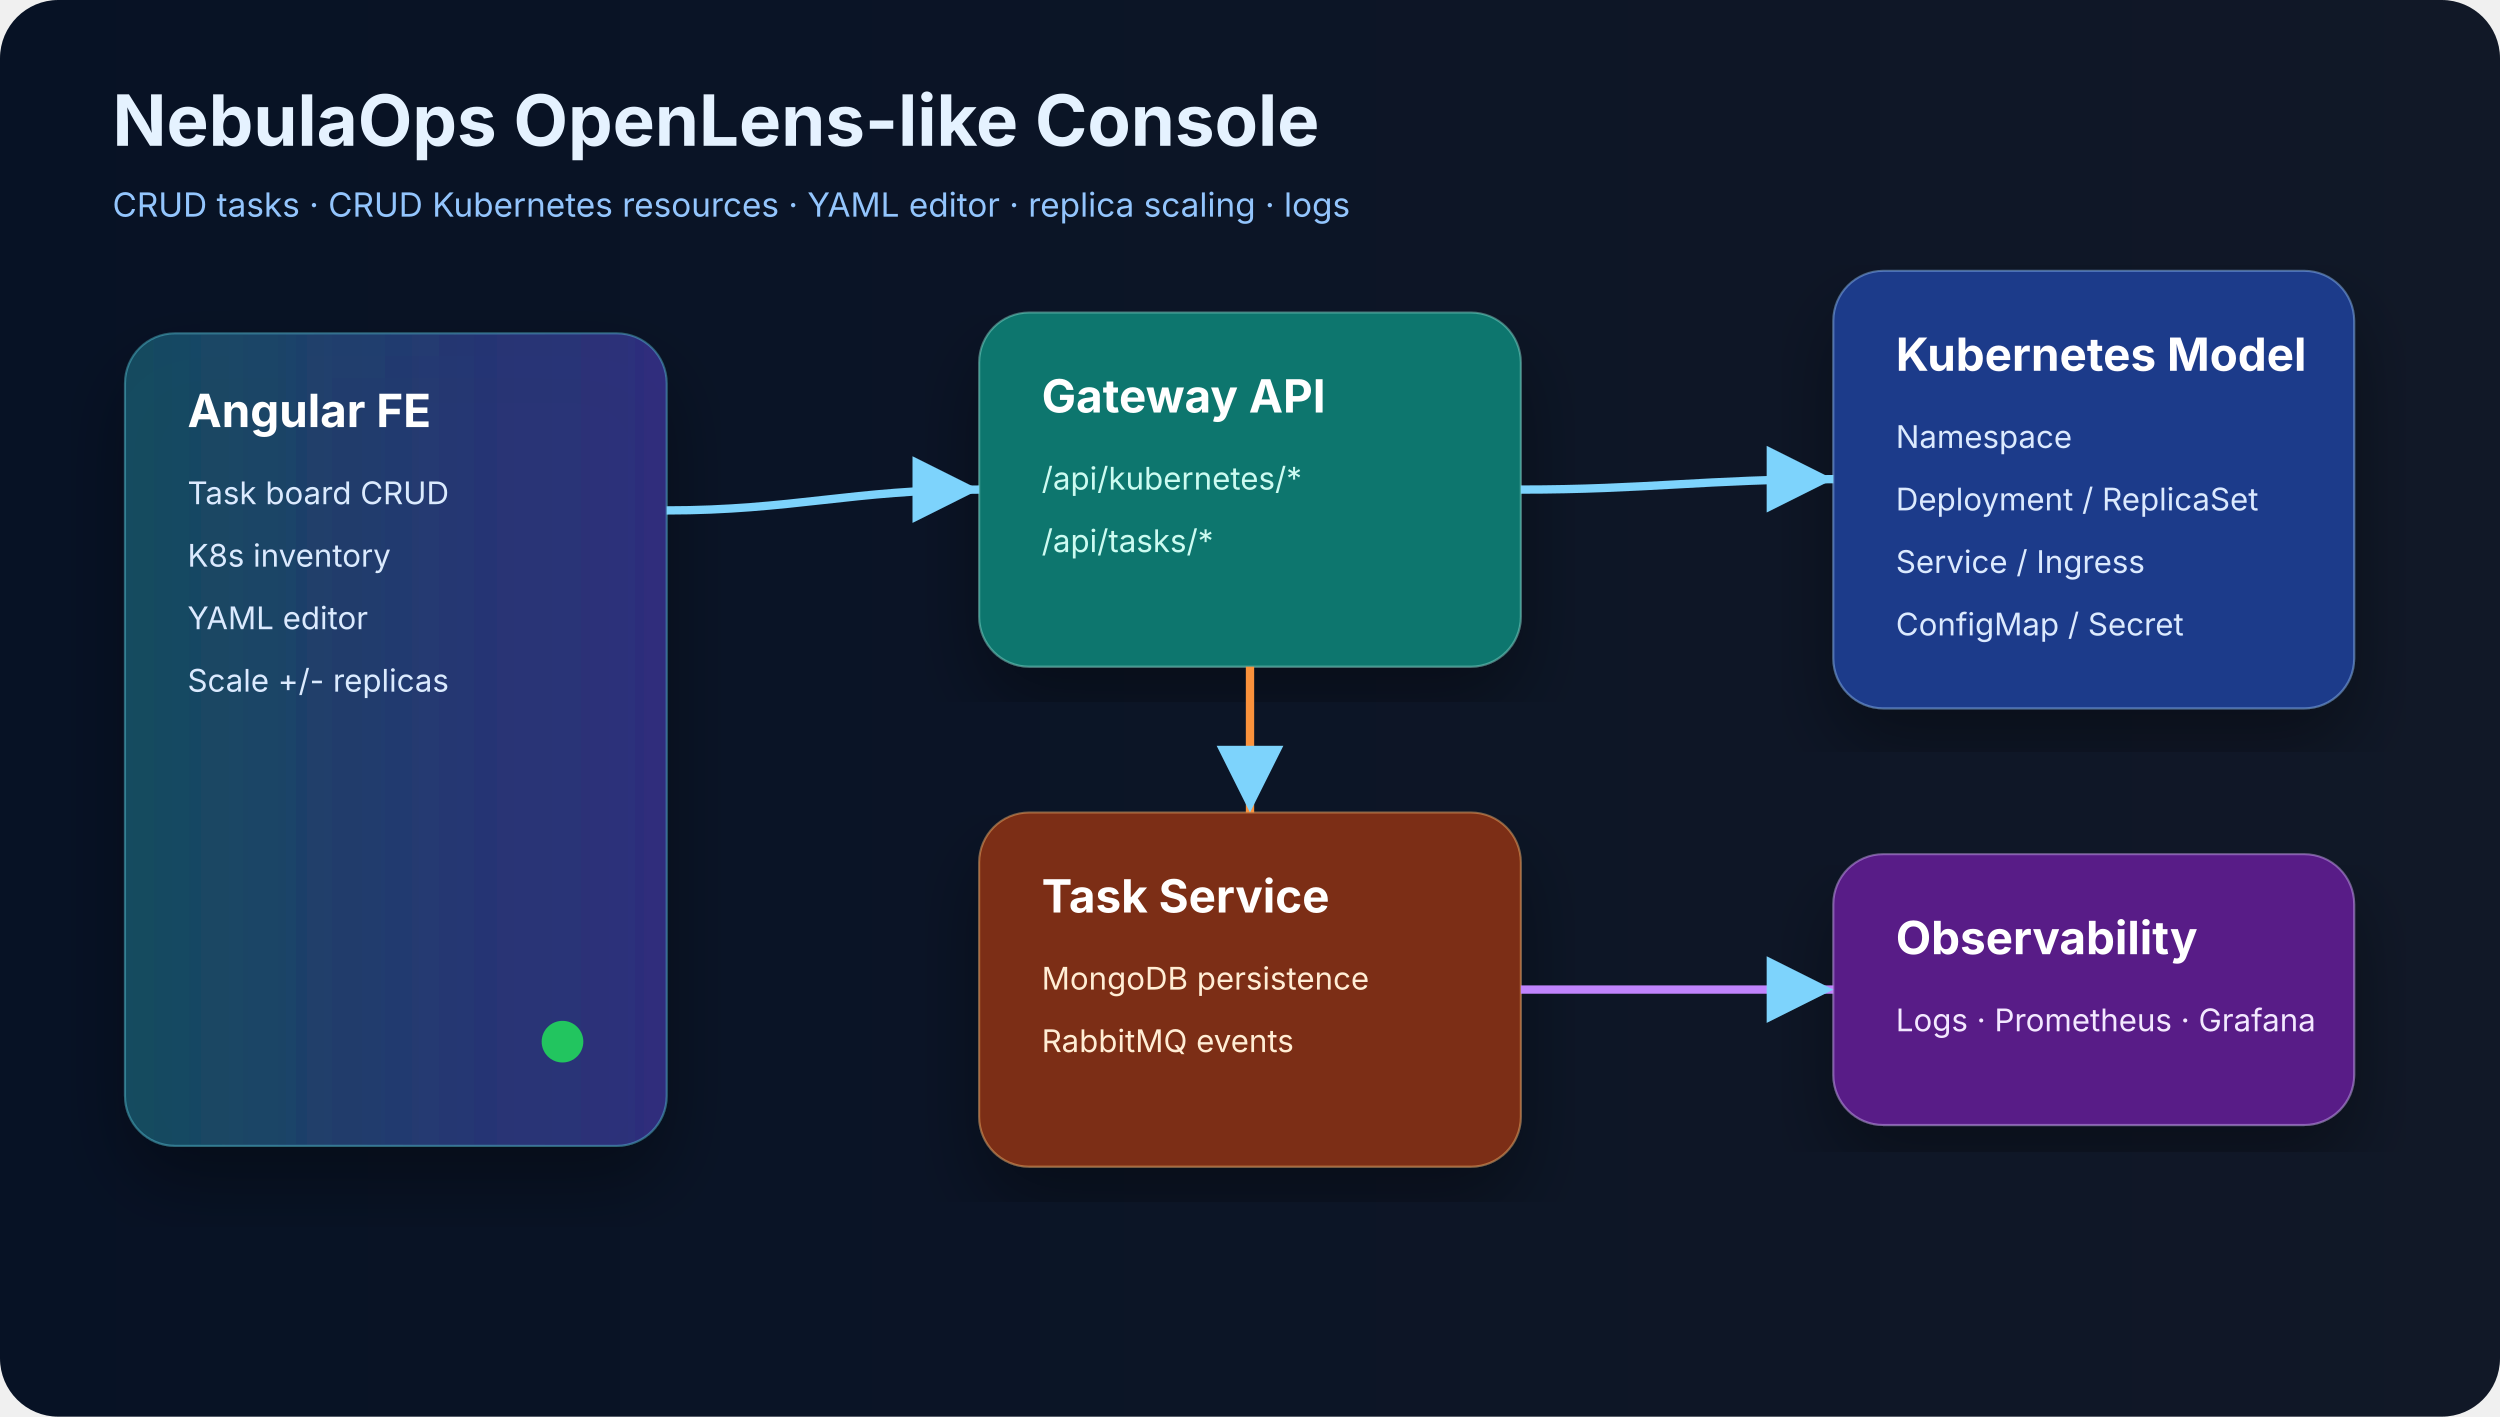
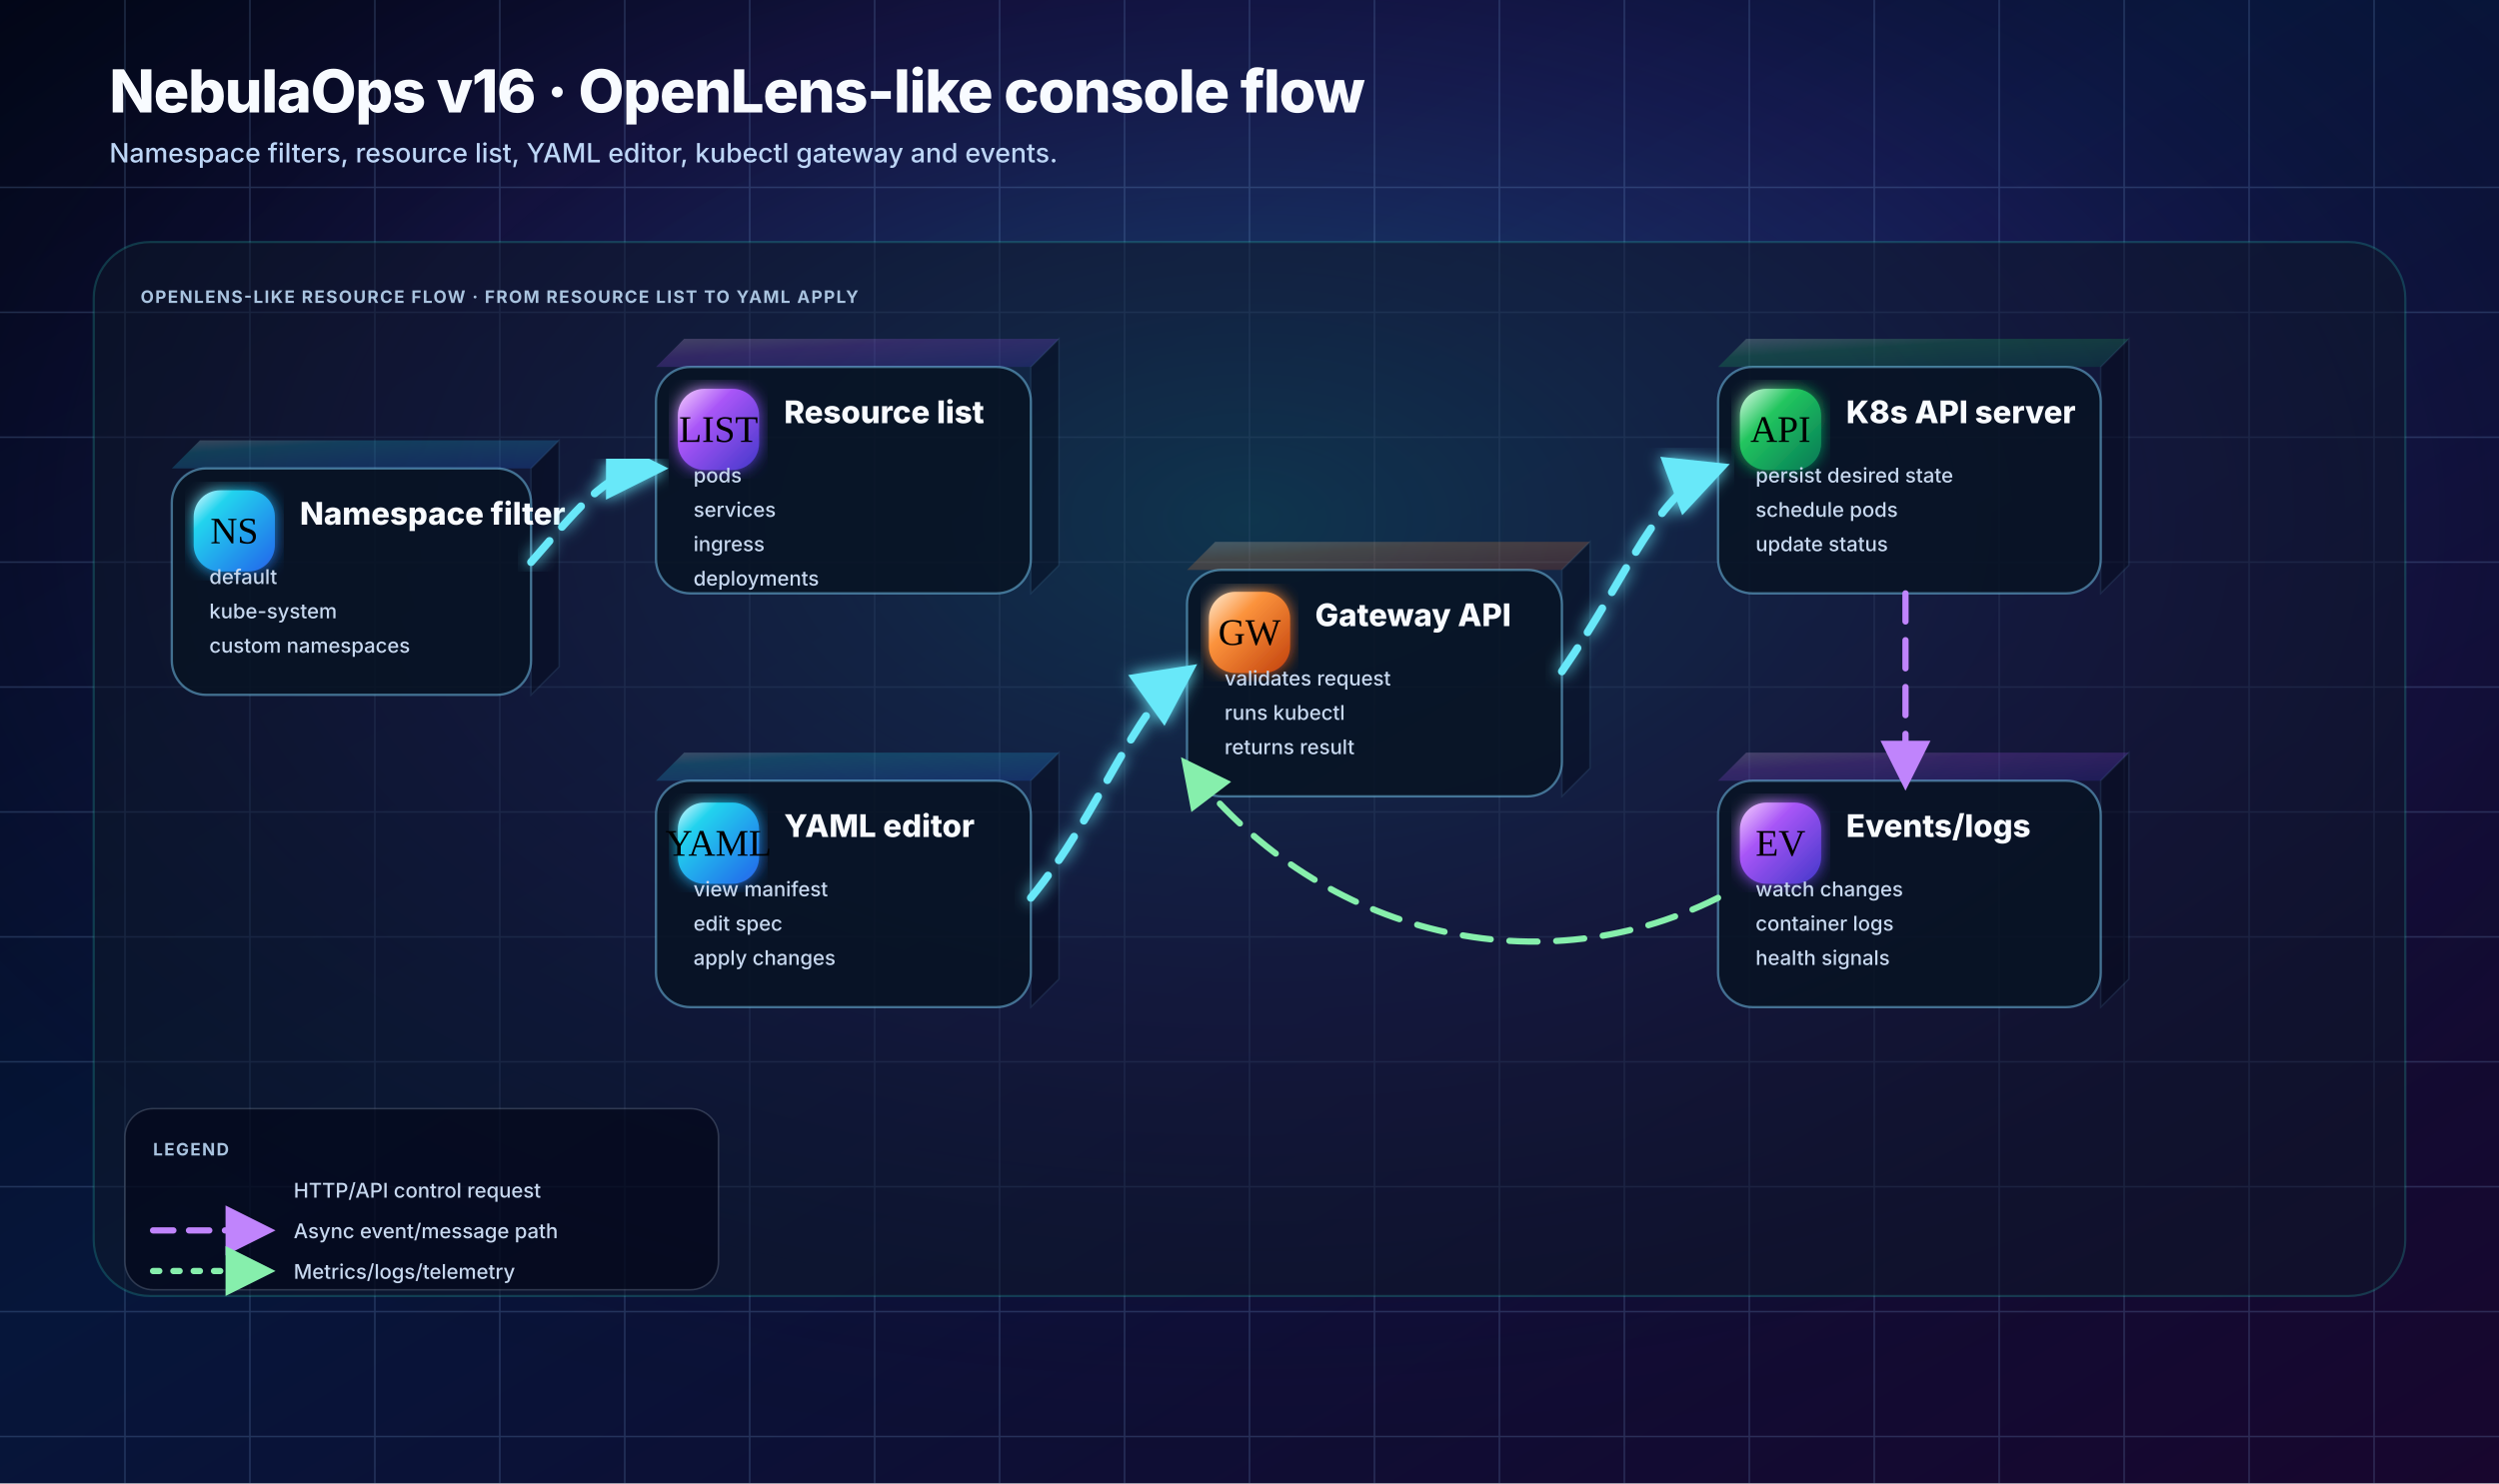
- <svg xmlns="http://www.w3.org/2000/svg" width="1200" height="680" viewBox="0 0 1200 680">
+ <svg xmlns="http://www.w3.org/2000/svg" width="1600" height="950" viewBox="0 0 1600 950" role="img" aria-labelledby="title desc">
  <defs>
-     <linearGradient id="bg" x1="0" x2="1">
-       <stop stop-color="#071225" />
-       <stop offset="1" stop-color="#111827" />
+     <linearGradient id="bg" x1="0" y1="0" x2="1" y2="1">
+       <stop offset="0" stop-color="#020617" />
+       <stop offset=".45" stop-color="#06163a" />
+       <stop offset="1" stop-color="#18062e" />
    </linearGradient>
-     <linearGradient id="card" x1="0" x2="1">
-       <stop stop-color="#164e63" stop-opacity=".95" />
-       <stop offset="1" stop-color="#312e81" stop-opacity=".95" />
+     <radialGradient id="halo" cx="50%" cy="35%" r="65%">
+       <stop offset="0" stop-color="#22d3ee" stop-opacity=".34" />
+       <stop offset=".55" stop-color="#7c3aed" stop-opacity=".12" />
+       <stop offset="1" stop-color="#000" stop-opacity="0" />
+     </radialGradient>
+     <linearGradient id="cyan" x1="0" y1="0" x2="1" y2="1">
+       <stop offset="0" stop-color="#e0faff" />
+       <stop offset=".25" stop-color="#22d3ee" />
+       <stop offset="1" stop-color="#2563eb" />
    </linearGradient>
-     <filter id="shadow">
-       <feDropShadow dx="0" dy="18" stdDeviation="18" flood-color="#000" flood-opacity=".35" />
+     <linearGradient id="violet" x1="0" y1="0" x2="1" y2="1">
+       <stop offset="0" stop-color="#f5d0fe" />
+       <stop offset=".35" stop-color="#a855f7" />
+       <stop offset="1" stop-color="#4338ca" />
+     </linearGradient>
+     <linearGradient id="green" x1="0" y1="0" x2="1" y2="1">
+       <stop offset="0" stop-color="#dcfce7" />
+       <stop offset=".35" stop-color="#22c55e" />
+       <stop offset="1" stop-color="#047857" />
+     </linearGradient>
+     <linearGradient id="orange" x1="0" y1="0" x2="1" y2="1">
+       <stop offset="0" stop-color="#ffedd5" />
+       <stop offset=".35" stop-color="#fb923c" />
+       <stop offset="1" stop-color="#c2410c" />
+     </linearGradient>
+     <linearGradient id="red" x1="0" y1="0" x2="1" y2="1">
+       <stop offset="0" stop-color="#fee2e2" />
+       <stop offset=".35" stop-color="#f43f5e" />
+       <stop offset="1" stop-color="#991b1b" />
+     </linearGradient>
+     <filter id="glow">
+       <feGaussianBlur stdDeviation="5" result="b" />
+       <feMerge>
+         <feMergeNode in="b" />
+         <feMergeNode in="SourceGraphic" />
+       </feMerge>
    </filter>
-     <marker id="arrow" markerWidth="12" markerHeight="12" refX="10" refY="6" orient="auto">
-       <path d="M2,2 L10,6 L2,10" fill="#7dd3fc" />
+     <filter id="soft">
+       <feDropShadow dx="0" dy="22" stdDeviation="16" flood-color="#000" flood-opacity=".48" />
+       <feDropShadow dx="0" dy="0" stdDeviation="4" flood-color="#67e8f9" flood-opacity=".25" />
+     </filter>
+     <marker id="arrowC" viewBox="0 0 10 10" refX="8" refY="5" markerWidth="8" markerHeight="8" orient="auto-start-reverse">
+       <path d="M0,0 L10,5 L0,10 Z" fill="#67e8f9" />
    </marker>
+     <marker id="arrowV" viewBox="0 0 10 10" refX="8" refY="5" markerWidth="8" markerHeight="8" orient="auto-start-reverse">
+       <path d="M0,0 L10,5 L0,10 Z" fill="#c084fc" />
+     </marker>
+     <marker id="arrowG" viewBox="0 0 10 10" refX="8" refY="5" markerWidth="8" markerHeight="8" orient="auto-start-reverse">
+       <path d="M0,0 L10,5 L0,10 Z" fill="#86efac" />
+     </marker>
+     <style>
+             .title{font:800 38px Inter,Arial,sans-serif;fill:#f8fbff;letter-spacing:-.02em} .sub{font:500 17px
+             Inter,Arial,sans-serif;fill:#bdd6f6}
+             .label{font:800 20px Inter,Arial,sans-serif;fill:#f8fbff} .small{font:500 13px
+             Inter,Arial,sans-serif;fill:#c7d8ef} .tiny{font:700 11px
+             Inter,Arial,sans-serif;fill:#a9c3df;text-transform:uppercase;letter-spacing:.08em}
+             .lane{fill:#0f172a;fill-opacity:.52;stroke:#2dd4bf;stroke-opacity:.22;stroke-width:1.4} .node{}
+             .flow{fill:none;stroke:#67e8f9;stroke-width:5;stroke-linecap:round;stroke-linejoin:round;marker-end:url(#arrowC);filter:url(#glow)}
+             .event{fill:none;stroke:#c084fc;stroke-width:4;stroke-dasharray:13
+             10;stroke-linecap:round;marker-end:url(#arrowV)}
+             .metric{fill:none;stroke:#86efac;stroke-width:4;stroke-dasharray:4
+             9;stroke-linecap:round;marker-end:url(#arrowG)}
+             .pulse{animation:pulse 2.8s ease-in-out infinite;transform-origin:center} .dash{stroke-dasharray:18
+             12;animation:dash 4s linear infinite} .float{animation:float 6s ease-in-out infinite}
+             @keyframes dash{to{stroke-dashoffset:-120}} @keyframes pulse{50%{opacity:.52;transform:scale(1.035)}}
+             @keyframes float{50%{transform:translateY(-10px)}}
+         </style>
  </defs>
-   <rect width="1200" height="680" rx="28" fill="url(#bg)" />
-   <text x="54" y="70" fill="#e5f2ff" font-family="Inter,Arial" font-size="34" font-weight="700">NebulaOps
-         OpenLens-like Console
-     </text>
-   <text x="54" y="104" fill="#93c5fd" font-family="Inter,Arial" font-size="16">CRUD tasks · CRUD Kubernetes resources
-         · YAML editor · replica scaling · logs
-     </text>
-   <g filter="url(#shadow)">
-     <rect x="60" y="160" width="260" height="390" rx="24" fill="url(#card)" stroke="#67e8f9" stroke-opacity=".35" />
-     <text x="90" y="205" fill="#fff" font-size="22" font-family="Inter,Arial" font-weight="700">Angular FE</text>
-     <text x="90" y="242" fill="#dbeafe" font-size="15" font-family="Inter,Arial">Task board CRUD</text>
-     <text x="90" y="272" fill="#dbeafe" font-size="15" font-family="Inter,Arial">K8s inventory</text>
-     <text x="90" y="302" fill="#dbeafe" font-size="15" font-family="Inter,Arial">YAML editor</text>
-     <text x="90" y="332" fill="#dbeafe" font-size="15" font-family="Inter,Arial">Scale +/- replicas</text>
-     <circle cx="270" cy="500" r="10" fill="#22c55e">
-       <animate attributeName="r" values="8;14;8" dur="1.6s" repeatCount="indefinite" />
-     </circle>
+   <rect width="100%" height="100%" fill="url(#bg)" />
+   <rect width="100%" height="100%" fill="url(#halo)" />
+   <g opacity=".18">
+     <path d="M0 120 H1600" stroke="#93c5fd" stroke-width="1" />
+     <path d="M0 200 H1600" stroke="#93c5fd" stroke-width="1" />
+     <path d="M0 280 H1600" stroke="#93c5fd" stroke-width="1" />
+     <path d="M0 360 H1600" stroke="#93c5fd" stroke-width="1" />
+     <path d="M0 440 H1600" stroke="#93c5fd" stroke-width="1" />
+     <path d="M0 520 H1600" stroke="#93c5fd" stroke-width="1" />
+     <path d="M0 600 H1600" stroke="#93c5fd" stroke-width="1" />
+     <path d="M0 680 H1600" stroke="#93c5fd" stroke-width="1" />
+     <path d="M0 760 H1600" stroke="#93c5fd" stroke-width="1" />
+     <path d="M0 840 H1600" stroke="#93c5fd" stroke-width="1" />
+     <path d="M0 920 H1600" stroke="#93c5fd" stroke-width="1" />
+     <path d="M80 0 V950" stroke="#93c5fd" stroke-width="1" />
+     <path d="M160 0 V950" stroke="#93c5fd" stroke-width="1" />
+     <path d="M240 0 V950" stroke="#93c5fd" stroke-width="1" />
+     <path d="M320 0 V950" stroke="#93c5fd" stroke-width="1" />
+     <path d="M400 0 V950" stroke="#93c5fd" stroke-width="1" />
+     <path d="M480 0 V950" stroke="#93c5fd" stroke-width="1" />
+     <path d="M560 0 V950" stroke="#93c5fd" stroke-width="1" />
+     <path d="M640 0 V950" stroke="#93c5fd" stroke-width="1" />
+     <path d="M720 0 V950" stroke="#93c5fd" stroke-width="1" />
+     <path d="M800 0 V950" stroke="#93c5fd" stroke-width="1" />
+     <path d="M880 0 V950" stroke="#93c5fd" stroke-width="1" />
+     <path d="M960 0 V950" stroke="#93c5fd" stroke-width="1" />
+     <path d="M1040 0 V950" stroke="#93c5fd" stroke-width="1" />
+     <path d="M1120 0 V950" stroke="#93c5fd" stroke-width="1" />
+     <path d="M1200 0 V950" stroke="#93c5fd" stroke-width="1" />
+     <path d="M1280 0 V950" stroke="#93c5fd" stroke-width="1" />
+     <path d="M1360 0 V950" stroke="#93c5fd" stroke-width="1" />
+     <path d="M1440 0 V950" stroke="#93c5fd" stroke-width="1" />
+     <path d="M1520 0 V950" stroke="#93c5fd" stroke-width="1" />
  </g>
-   <g filter="url(#shadow)">
-     <rect x="470" y="150" width="260" height="170" rx="24" fill="#0f766e" stroke="#99f6e4" stroke-opacity=".4" />
-     <text x="500" y="198" fill="#fff" font-size="22" font-family="Inter,Arial" font-weight="700">Gateway API</text>
-     <text x="500" y="235" fill="#ccfbf1" font-size="15" font-family="Inter,Arial">/api/kubernetes/*</text>
-     <text x="500" y="265" fill="#ccfbf1" font-size="15" font-family="Inter,Arial">/api/tasks/*</text>
+   <text x="70" y="72" class="title">NebulaOps v16 · OpenLens-like console flow</text>
+   <text x="70" y="104" class="sub">Namespace filters, resource list, YAML editor, kubectl gateway and events.</text>
+   <rect x="60" y="155" width="1480" height="675" rx="36" class="lane" />
+   <text x="90" y="194" class="tiny">OPENLENS-LIKE RESOURCE FLOW · FROM RESOURCE LIST TO YAML APPLY</text>
+   <g class="node">
+     <path d="M128,282 H358 L340,300 H110 Z" fill="url(#cyan)" opacity=".22" />
+     <path d="M340,300 L358,282 V427 L340,445 Z" fill="#020617" opacity=".45" stroke="#7dd3fc" stroke-opacity=".22" />
+     <rect x="110" y="300" width="230" height="145" rx="22" fill="#081323" fill-opacity=".86" stroke="#7dd3fc" stroke-opacity=".48" stroke-width="1.5" />
+     <rect x="124" y="314" width="52" height="52" rx="17" fill="url(#cyan)" filter="url(#glow)" />
+     <text x="150" y="348" text-anchor="middle" font-size="24">NS</text>
+     <text x="192" y="336" class="label">Namespace filter</text>
+     <text x="134" y="374" class="small">default</text>
+     <text x="134" y="396" class="small">kube-system</text>
+     <text x="134" y="418" class="small">custom namespaces</text>
  </g>
-   <g filter="url(#shadow)">
-     <rect x="470" y="390" width="260" height="170" rx="24" fill="#7c2d12" stroke="#fdba74" stroke-opacity=".45" />
-     <text x="500" y="438" fill="#fff" font-size="22" font-family="Inter,Arial" font-weight="700">Task Service</text>
-     <text x="500" y="475" fill="#ffedd5" font-size="15" font-family="Inter,Arial">MongoDB persistence</text>
-     <text x="500" y="505" fill="#ffedd5" font-size="15" font-family="Inter,Arial">RabbitMQ events</text>
+   <g class="node">
+     <path d="M438,217 H678 L660,235 H420 Z" fill="url(#violet)" opacity=".22" />
+     <path d="M660,235 L678,217 V362 L660,380 Z" fill="#020617" opacity=".45" stroke="#7dd3fc" stroke-opacity=".22" />
+     <rect x="420" y="235" width="240" height="145" rx="22" fill="#081323" fill-opacity=".86" stroke="#7dd3fc" stroke-opacity=".48" stroke-width="1.5" />
+     <rect x="434" y="249" width="52" height="52" rx="17" fill="url(#violet)" filter="url(#glow)" />
+     <text x="460" y="283" text-anchor="middle" font-size="24">LIST</text>
+     <text x="502" y="271" class="label">Resource list</text>
+     <text x="444" y="309" class="small">pods</text>
+     <text x="444" y="331" class="small">services</text>
+     <text x="444" y="353" class="small">ingress</text>
+     <text x="444" y="375" class="small">deployments</text>
  </g>
-   <g filter="url(#shadow)">
-     <rect x="880" y="130" width="250" height="210" rx="24" fill="#1e3a8a" stroke="#93c5fd" stroke-opacity=".45" />
-     <text x="910" y="178" fill="#fff" font-size="22" font-family="Inter,Arial" font-weight="700">Kubernetes Model
-         </text>
-     <text x="910" y="215" fill="#dbeafe" font-size="15" font-family="Inter,Arial">Namespace</text>
-     <text x="910" y="245" fill="#dbeafe" font-size="15" font-family="Inter,Arial">Deployment / ReplicaSet</text>
-     <text x="910" y="275" fill="#dbeafe" font-size="15" font-family="Inter,Arial">Service / Ingress</text>
-     <text x="910" y="305" fill="#dbeafe" font-size="15" font-family="Inter,Arial">ConfigMap / Secret</text>
+   <g class="node">
+     <path d="M438,482 H678 L660,500 H420 Z" fill="url(#cyan)" opacity=".22" />
+     <path d="M660,500 L678,482 V627 L660,645 Z" fill="#020617" opacity=".45" stroke="#7dd3fc" stroke-opacity=".22" />
+     <rect x="420" y="500" width="240" height="145" rx="22" fill="#081323" fill-opacity=".86" stroke="#7dd3fc" stroke-opacity=".48" stroke-width="1.5" />
+     <rect x="434" y="514" width="52" height="52" rx="17" fill="url(#cyan)" filter="url(#glow)" />
+     <text x="460" y="548" text-anchor="middle" font-size="24">YAML</text>
+     <text x="502" y="536" class="label">YAML editor</text>
+     <text x="444" y="574" class="small">view manifest</text>
+     <text x="444" y="596" class="small">edit spec</text>
+     <text x="444" y="618" class="small">apply changes</text>
  </g>
-   <g filter="url(#shadow)">
-     <rect x="880" y="410" width="250" height="130" rx="24" fill="#581c87" stroke="#d8b4fe" stroke-opacity=".45" />
-     <text x="910" y="458" fill="#fff" font-size="22" font-family="Inter,Arial" font-weight="700">Observability
-         </text>
-     <text x="910" y="495" fill="#f3e8ff" font-size="15" font-family="Inter,Arial">Logs · Prometheus · Grafana</text>
+   <g class="node">
+     <path d="M778,347 H1018 L1000,365 H760 Z" fill="url(#orange)" opacity=".22" />
+     <path d="M1000,365 L1018,347 V492 L1000,510 Z" fill="#020617" opacity=".45" stroke="#7dd3fc" stroke-opacity=".22" />
+     <rect x="760" y="365" width="240" height="145" rx="22" fill="#081323" fill-opacity=".86" stroke="#7dd3fc" stroke-opacity=".48" stroke-width="1.5" />
+     <rect x="774" y="379" width="52" height="52" rx="17" fill="url(#orange)" filter="url(#glow)" />
+     <text x="800" y="413" text-anchor="middle" font-size="24">GW</text>
+     <text x="842" y="401" class="label">Gateway API</text>
+     <text x="784" y="439" class="small">validates request</text>
+     <text x="784" y="461" class="small">runs kubectl</text>
+     <text x="784" y="483" class="small">returns result</text>
  </g>
-   <path d="M320 245 C380 245 410 235 470 235" stroke="#7dd3fc" stroke-width="4" fill="none" marker-end="url(#arrow)">
-     <animate attributeName="stroke-dasharray" values="1 18;18 1;1 18" dur="2s" repeatCount="indefinite" />
-   </path>
-   <path d="M730 235 C790 235 820 230 880 230" stroke="#7dd3fc" stroke-width="4" fill="none" marker-end="url(#arrow)">
-     <animate attributeName="stroke-dasharray" values="1 18;18 1;1 18" dur="2.2s" repeatCount="indefinite" />
-   </path>
-   <path d="M600 320 L600 390" stroke="#fb923c" stroke-width="4" fill="none" marker-end="url(#arrow)">
-     <animate attributeName="stroke-dasharray" values="1 14;14 1;1 14" dur="1.8s" repeatCount="indefinite" />
-   </path>
-   <path d="M730 475 C800 475 815 475 880 475" stroke="#c084fc" stroke-width="4" fill="none" marker-end="url(#arrow)">
-     <animate attributeName="stroke-dasharray" values="1 16;16 1;1 16" dur="2.1s" repeatCount="indefinite" />
-   </path>
+   <g class="node">
+     <path d="M1118,217 H1363 L1345,235 H1100 Z" fill="url(#green)" opacity=".22" />
+     <path d="M1345,235 L1363,217 V362 L1345,380 Z" fill="#020617" opacity=".45" stroke="#7dd3fc" stroke-opacity=".22" />
+     <rect x="1100" y="235" width="245" height="145" rx="22" fill="#081323" fill-opacity=".86" stroke="#7dd3fc" stroke-opacity=".48" stroke-width="1.5" />
+     <rect x="1114" y="249" width="52" height="52" rx="17" fill="url(#green)" filter="url(#glow)" />
+     <text x="1140" y="283" text-anchor="middle" font-size="24">API</text>
+     <text x="1182" y="271" class="label">K8s API server</text>
+     <text x="1124" y="309" class="small">persist desired state</text>
+     <text x="1124" y="331" class="small">schedule pods</text>
+     <text x="1124" y="353" class="small">update status</text>
+   </g>
+   <g class="node">
+     <path d="M1118,482 H1363 L1345,500 H1100 Z" fill="url(#violet)" opacity=".22" />
+     <path d="M1345,500 L1363,482 V627 L1345,645 Z" fill="#020617" opacity=".45" stroke="#7dd3fc" stroke-opacity=".22" />
+     <rect x="1100" y="500" width="245" height="145" rx="22" fill="#081323" fill-opacity=".86" stroke="#7dd3fc" stroke-opacity=".48" stroke-width="1.5" />
+     <rect x="1114" y="514" width="52" height="52" rx="17" fill="url(#violet)" filter="url(#glow)" />
+     <text x="1140" y="548" text-anchor="middle" font-size="24">EV</text>
+     <text x="1182" y="536" class="label">Events/logs</text>
+     <text x="1124" y="574" class="small">watch changes</text>
+     <text x="1124" y="596" class="small">container logs</text>
+     <text x="1124" y="618" class="small">health signals</text>
+   </g>
+   <path d="M340 360 C375 320 390 300 420 300" class="flow dash" />
+   <path d="M540 380 V500" class="flow dash" />
+   <path d="M660 575 C705 520 725 455 760 430" class="flow dash" />
+   <path d="M1000 430 C1045 365 1060 315 1100 300" class="flow dash" />
+   <path d="M1220 380 V500" class="event dash" />
+   <path d="M1100 575 C980 635 840 595 760 490" class="metric dash" />
+   <g>
+     <rect x="80" y="710" width="380" height="116" rx="18" fill="#020617" fill-opacity=".62" stroke="#94a3b8" stroke-opacity=".28" />
+     <text x="98" y="740" class="tiny">LEGEND</text>
+     <path d="M98 762 H170" class="flow" />
+     <text x="188" y="767" class="small">HTTP/API control request</text>
+     <path d="M98 788 H170" class="event" />
+     <text x="188" y="793" class="small">Async event/message path</text>
+     <path d="M98 814 H170" class="metric" />
+     <text x="188" y="819" class="small">Metrics/logs/telemetry</text>
+   </g>
</svg>
